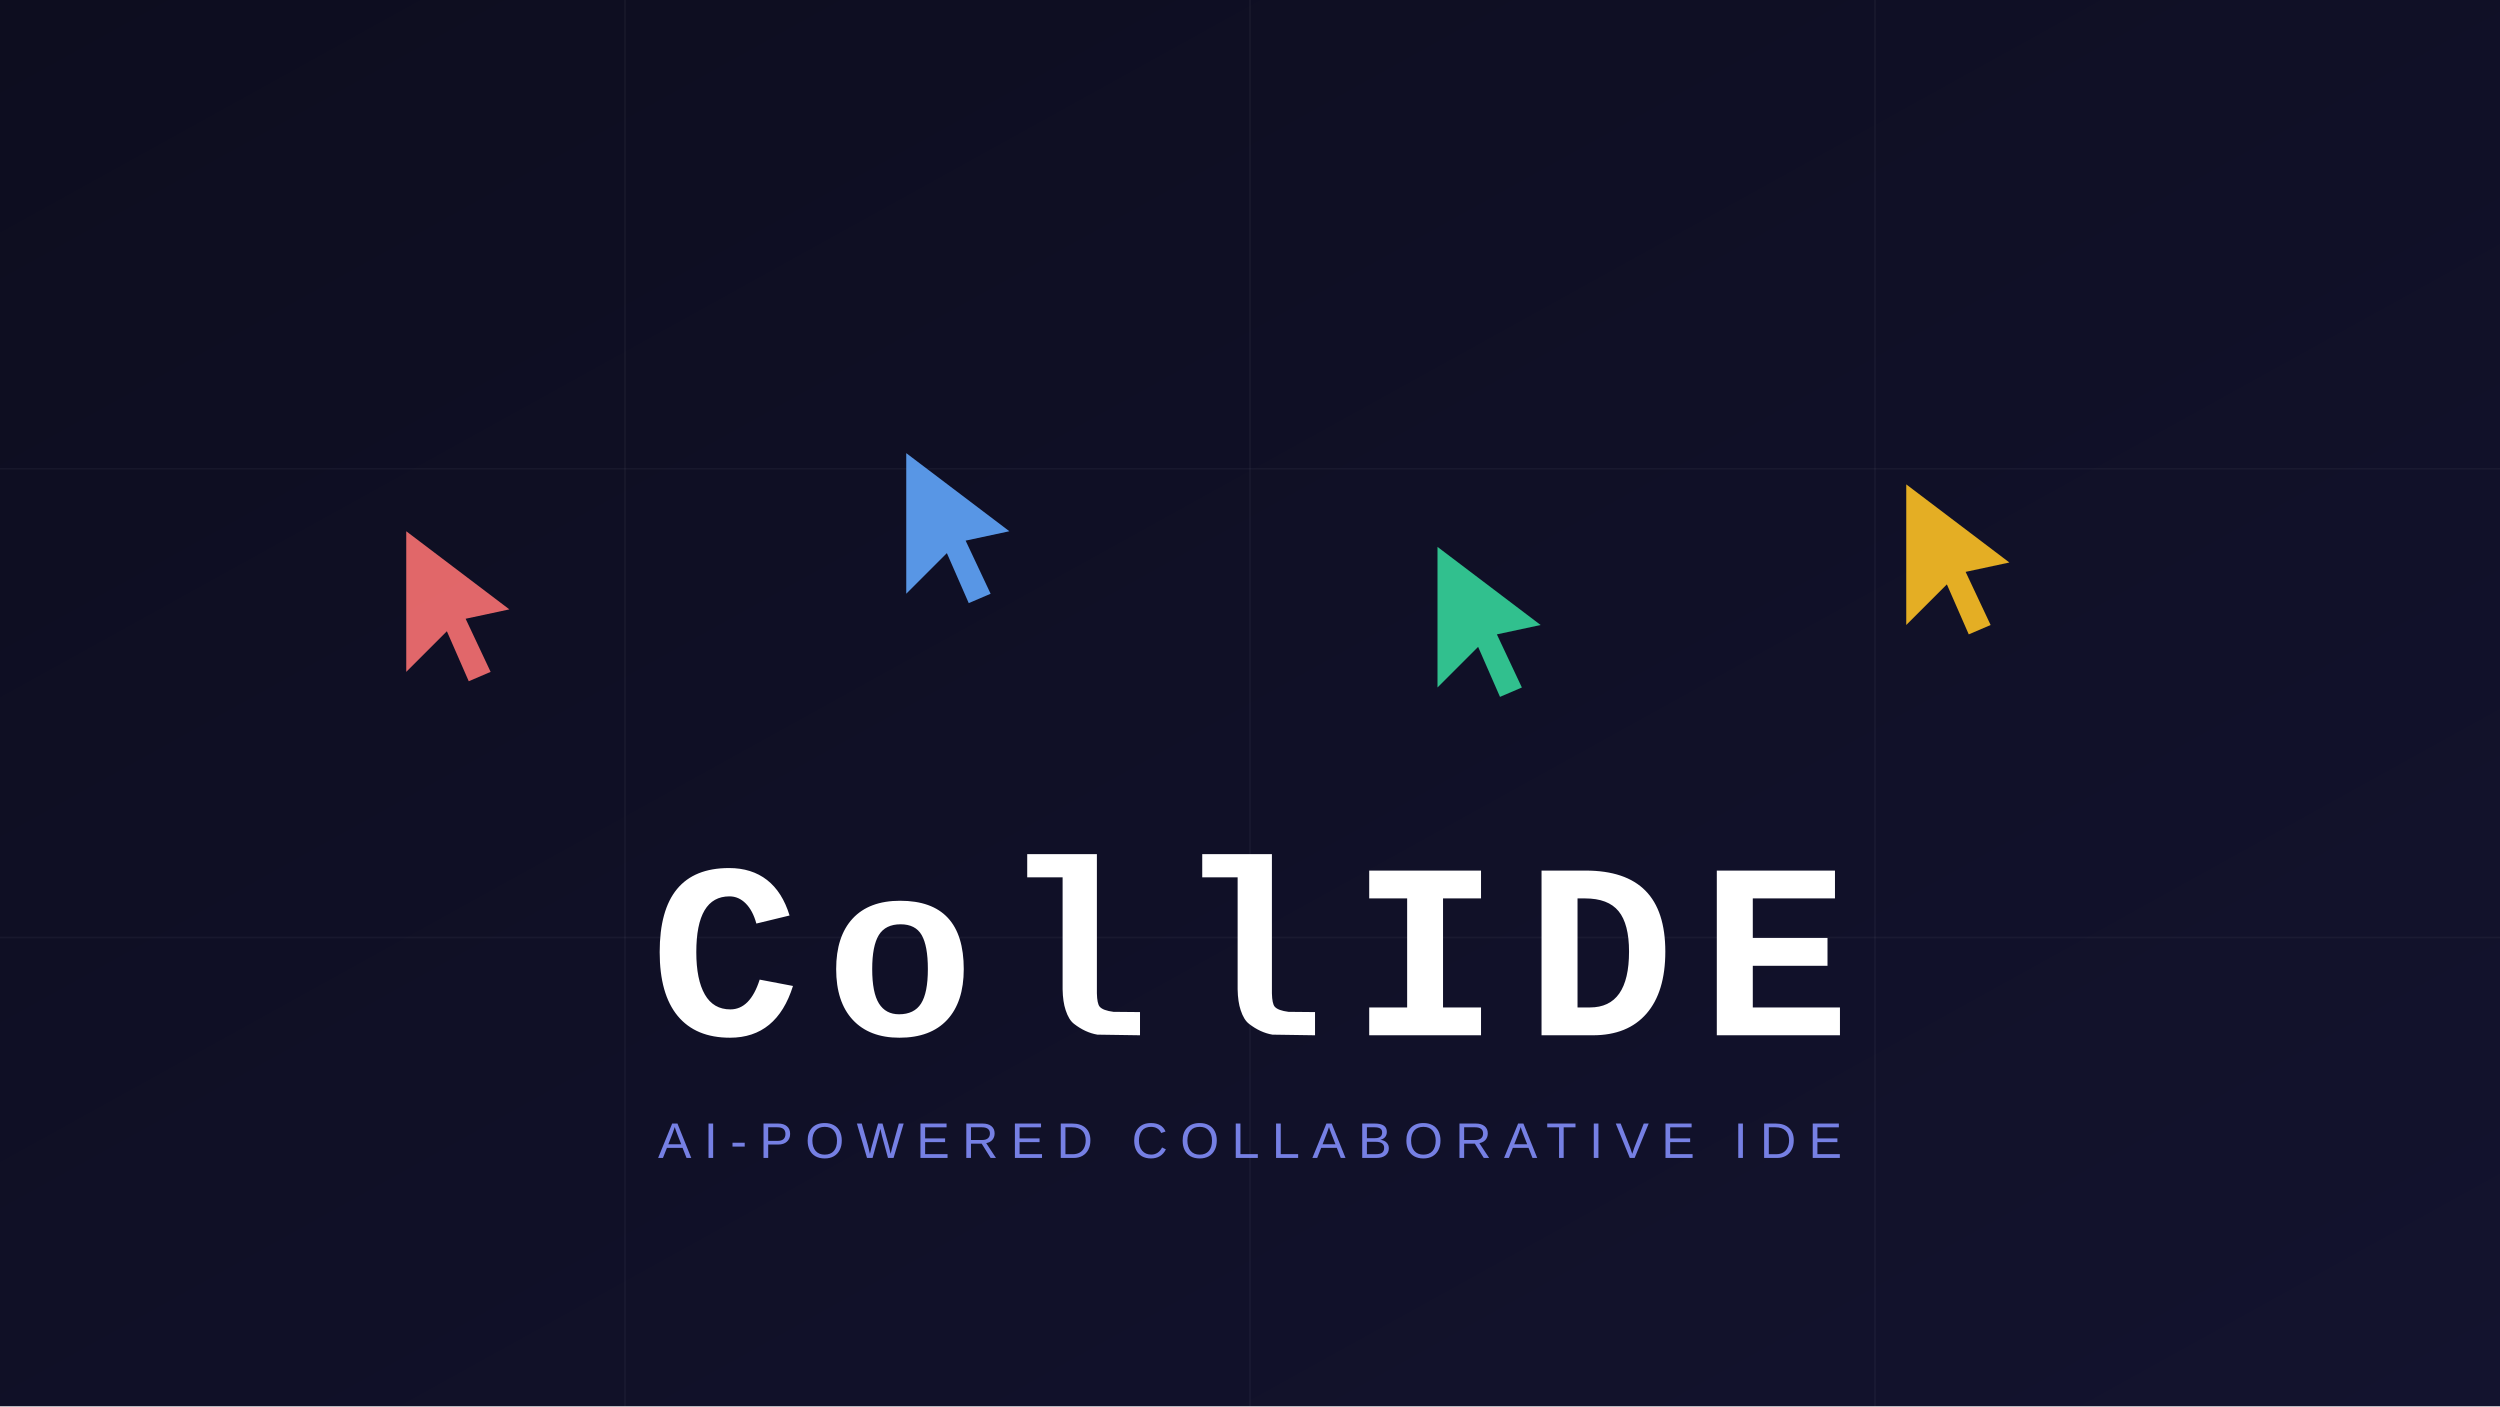
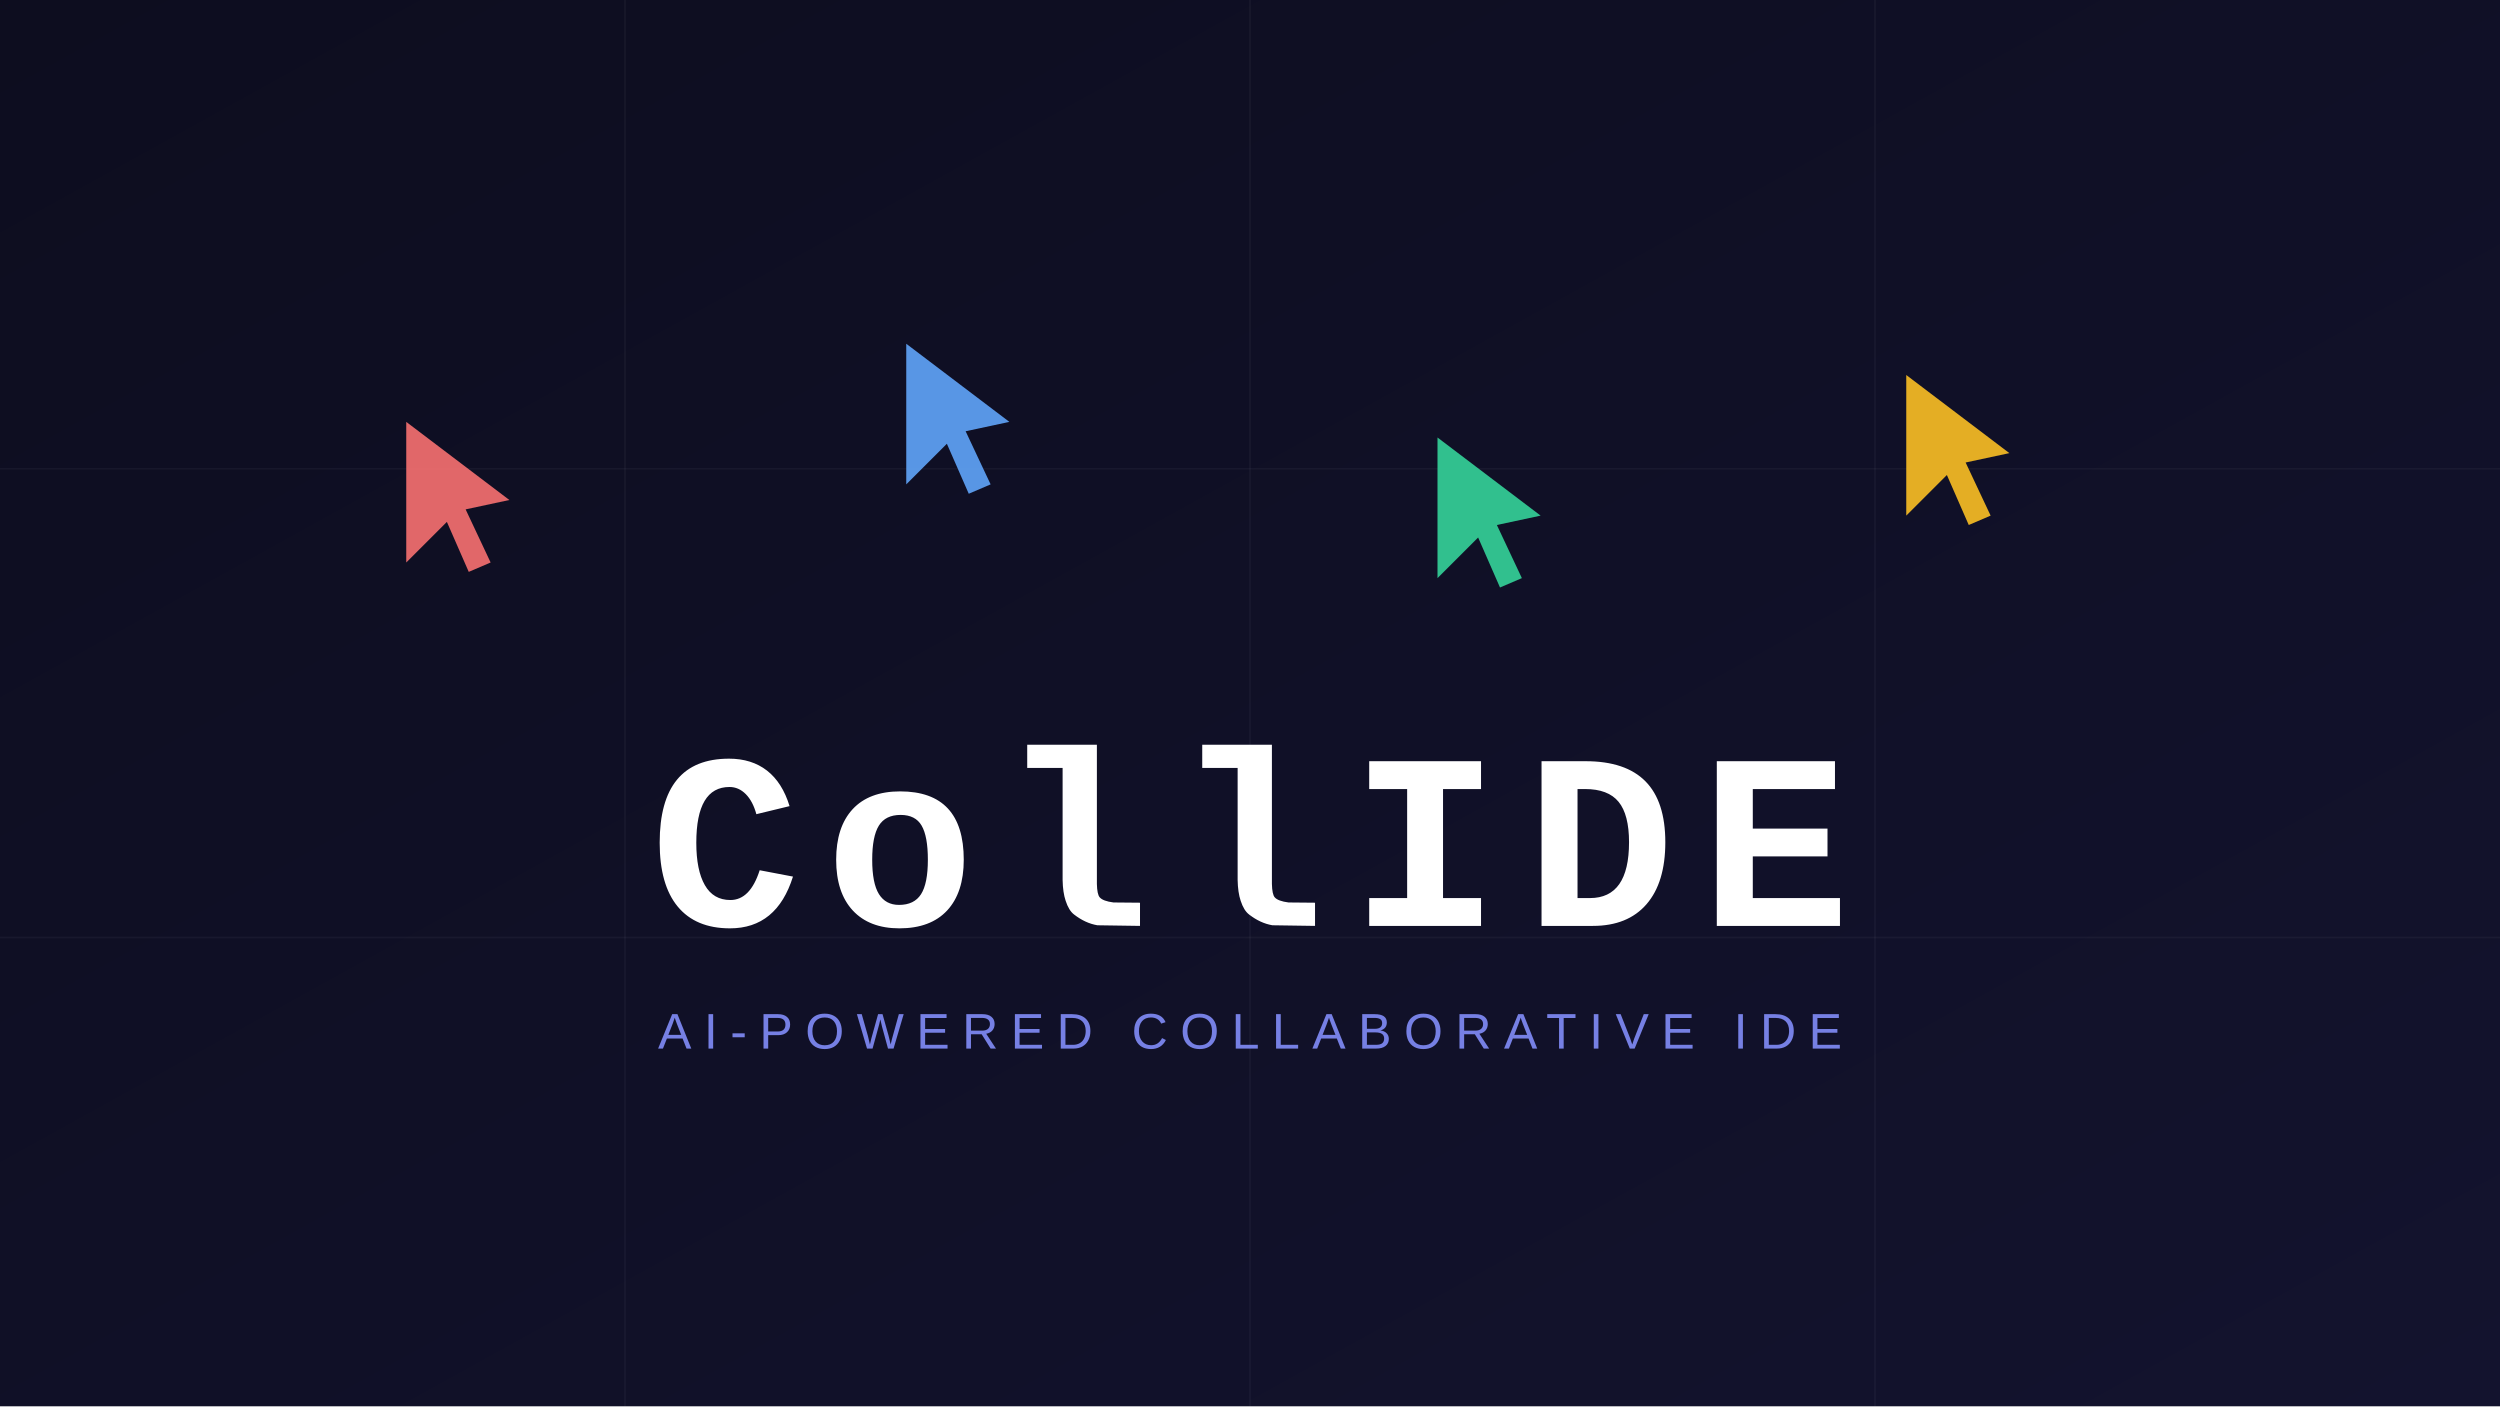
<svg xmlns="http://www.w3.org/2000/svg" width="800" height="450" viewBox="0 0 800 450">
  <defs>
    <linearGradient id="bg" x1="0%" y1="0%" x2="100%" y2="100%">
      <stop offset="0%" style="stop-color:#0d0d1f" />
      <stop offset="100%" style="stop-color:#13132e" />
    </linearGradient>
  </defs>
  <rect width="800" height="450" fill="url(#bg)" />
  <line x1="0" y1="150" x2="800" y2="150" stroke="#ffffff" stroke-width="0.5" opacity="0.04" />
  <line x1="0" y1="300" x2="800" y2="300" stroke="#ffffff" stroke-width="0.5" opacity="0.04" />
  <line x1="200" y1="0" x2="200" y2="450" stroke="#ffffff" stroke-width="0.5" opacity="0.04" />
  <line x1="400" y1="0" x2="400" y2="450" stroke="#ffffff" stroke-width="0.5" opacity="0.04" />
  <line x1="600" y1="0" x2="600" y2="450" stroke="#ffffff" stroke-width="0.5" opacity="0.04" />
-   <polygon points="130,170 130,215 143,202 150,218 157,215 149,198 163,195" fill="#f87171" opacity="0.9" />
-   <polygon points="290,145 290,190 303,177 310,193 317,190 309,173 323,170" fill="#60a5fa" opacity="0.9" />
-   <polygon points="460,175 460,220 473,207 480,223 487,220 479,203 493,200" fill="#34d399" opacity="0.9" />
-   <polygon points="610,155 610,200 623,187 630,203 637,200 629,183 643,180" fill="#fbbf24" opacity="0.9" />
-   <text x="400" y="310" font-family="'Courier New', Courier, monospace" font-size="80" font-weight="700" fill="#ffffff" text-anchor="middle" dominant-baseline="central" letter-spacing="8">CollIDE</text>
-   <text x="400" y="365" font-family="Arial, Helvetica, sans-serif" font-size="16" fill="#818cf8" text-anchor="middle" dominant-baseline="central" letter-spacing="4" opacity="0.9">AI-POWERED COLLABORATIVE IDE</text>
+   <polygon points="130,135 130,180 143,167 150,183 157,180 149,163 163,160" fill="#f87171" opacity="0.9" />
+   <polygon points="290,110 290,155 303,142 310,158 317,155 309,138 323,135" fill="#60a5fa" opacity="0.9" />
+   <polygon points="460,140 460,185 473,172 480,188 487,185 479,168 493,165" fill="#34d399" opacity="0.9" />
+   <polygon points="610,120 610,165 623,152 630,168 637,165 629,148 643,145" fill="#fbbf24" opacity="0.9" />
+   <text x="400" y="275" font-family="'Courier New', Courier, monospace" font-size="80" font-weight="700" fill="#ffffff" text-anchor="middle" dominant-baseline="central" letter-spacing="8">CollIDE</text>
+   <text x="400" y="330" font-family="Arial, Helvetica, sans-serif" font-size="16" fill="#818cf8" text-anchor="middle" dominant-baseline="central" letter-spacing="4" opacity="0.9">AI-POWERED COLLABORATIVE IDE</text>
</svg>
